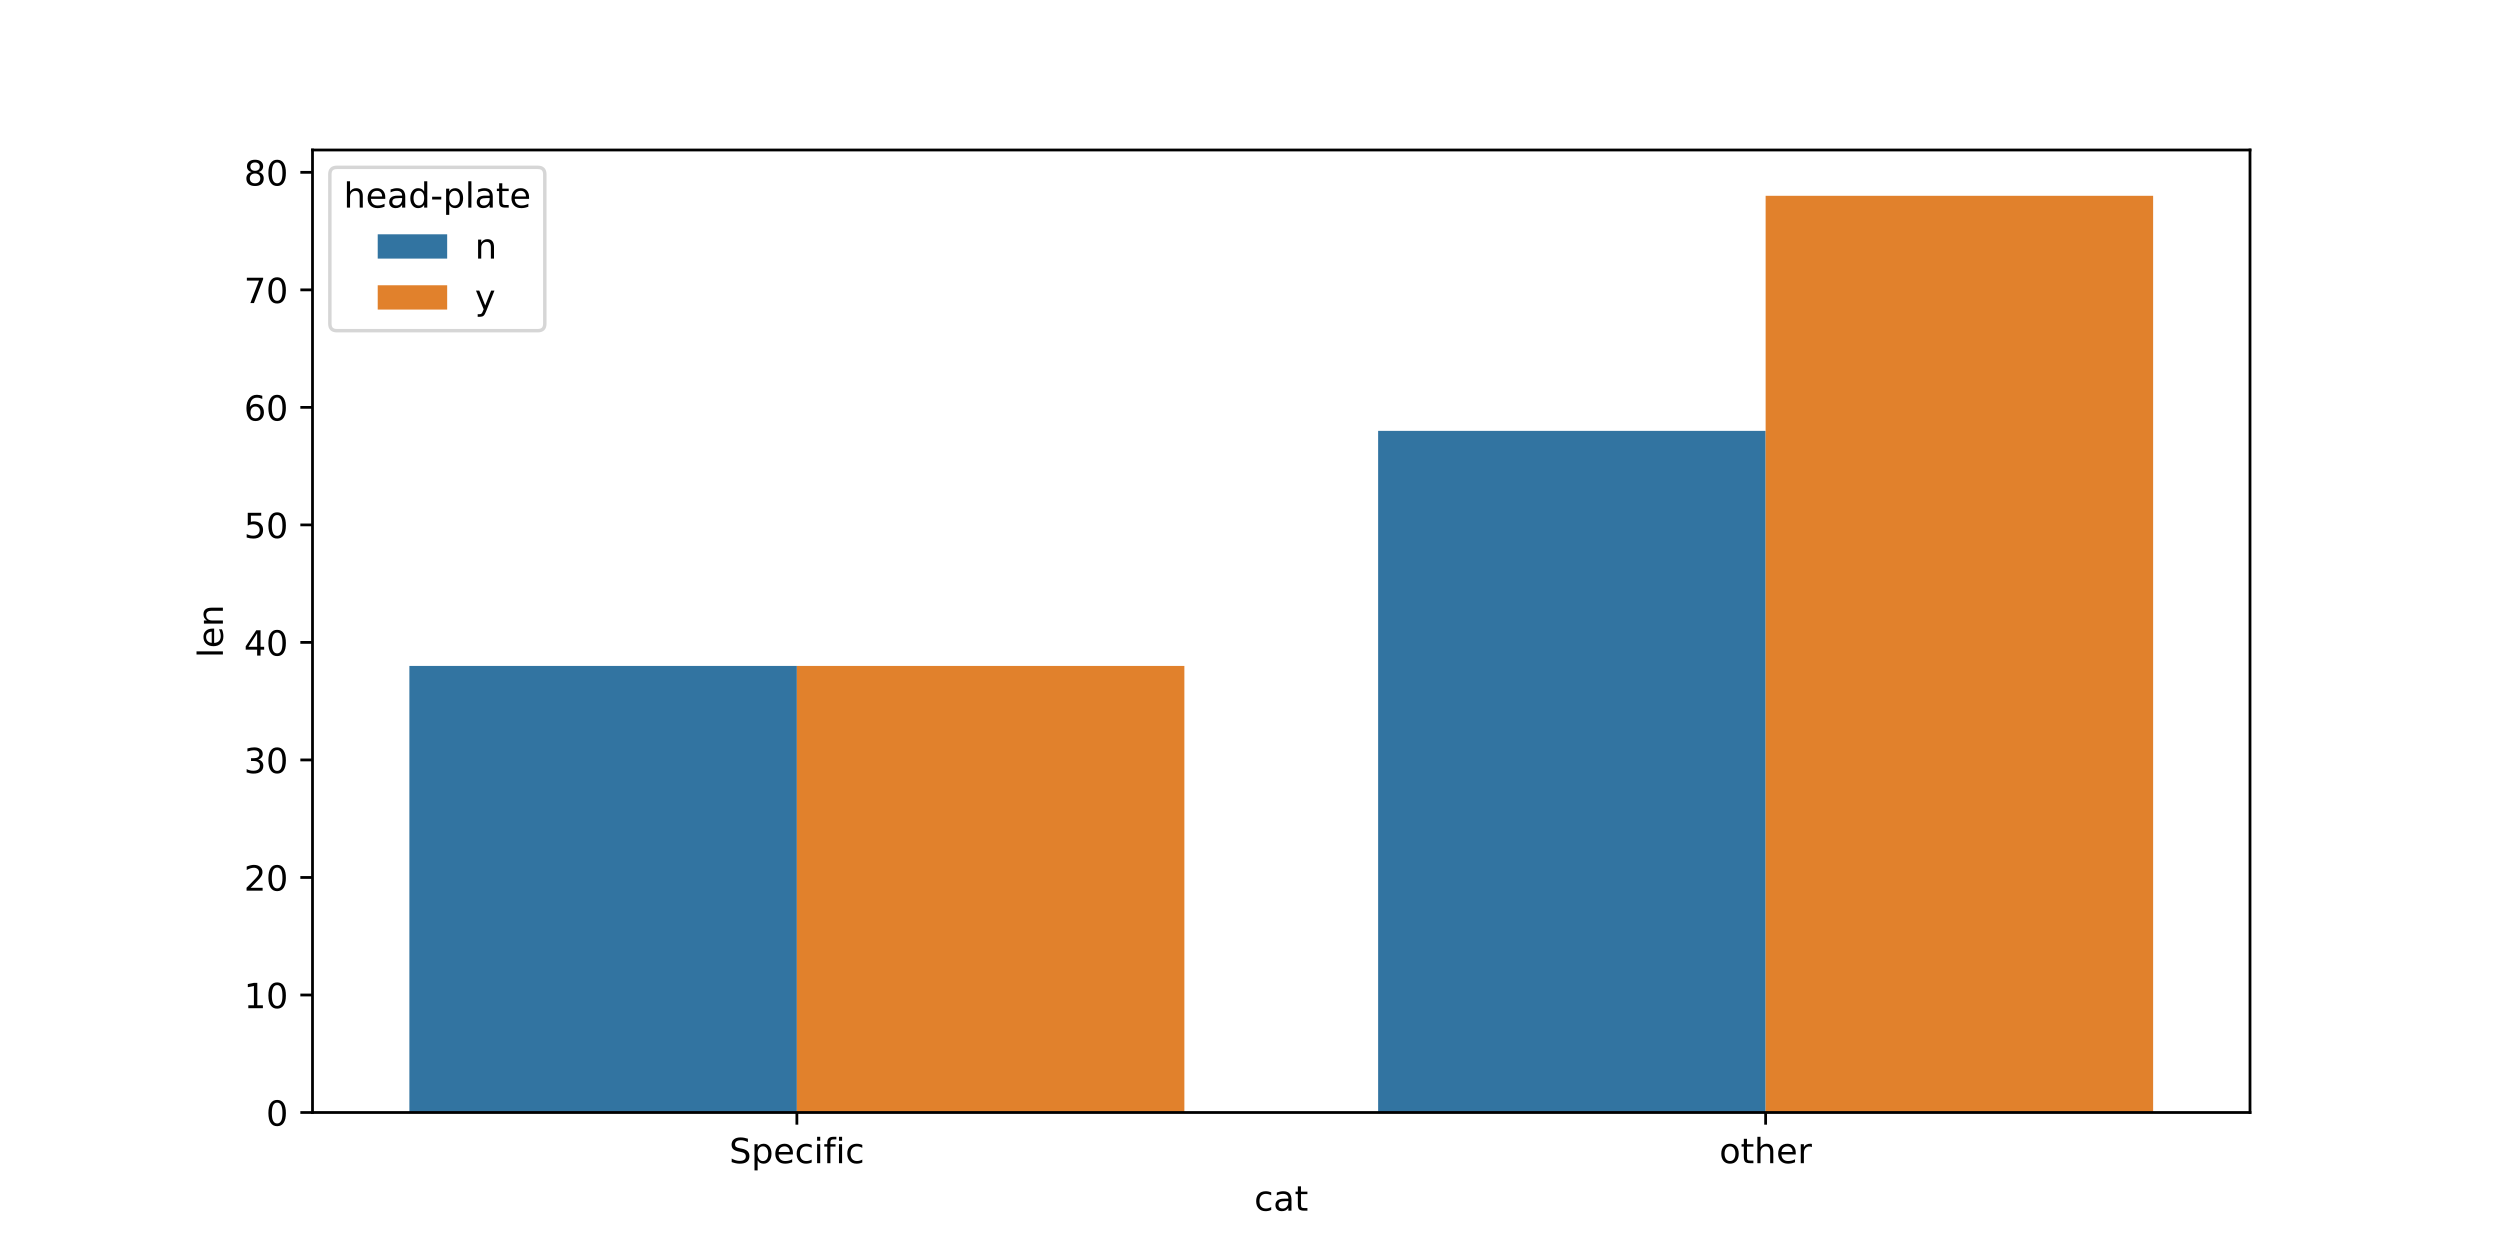
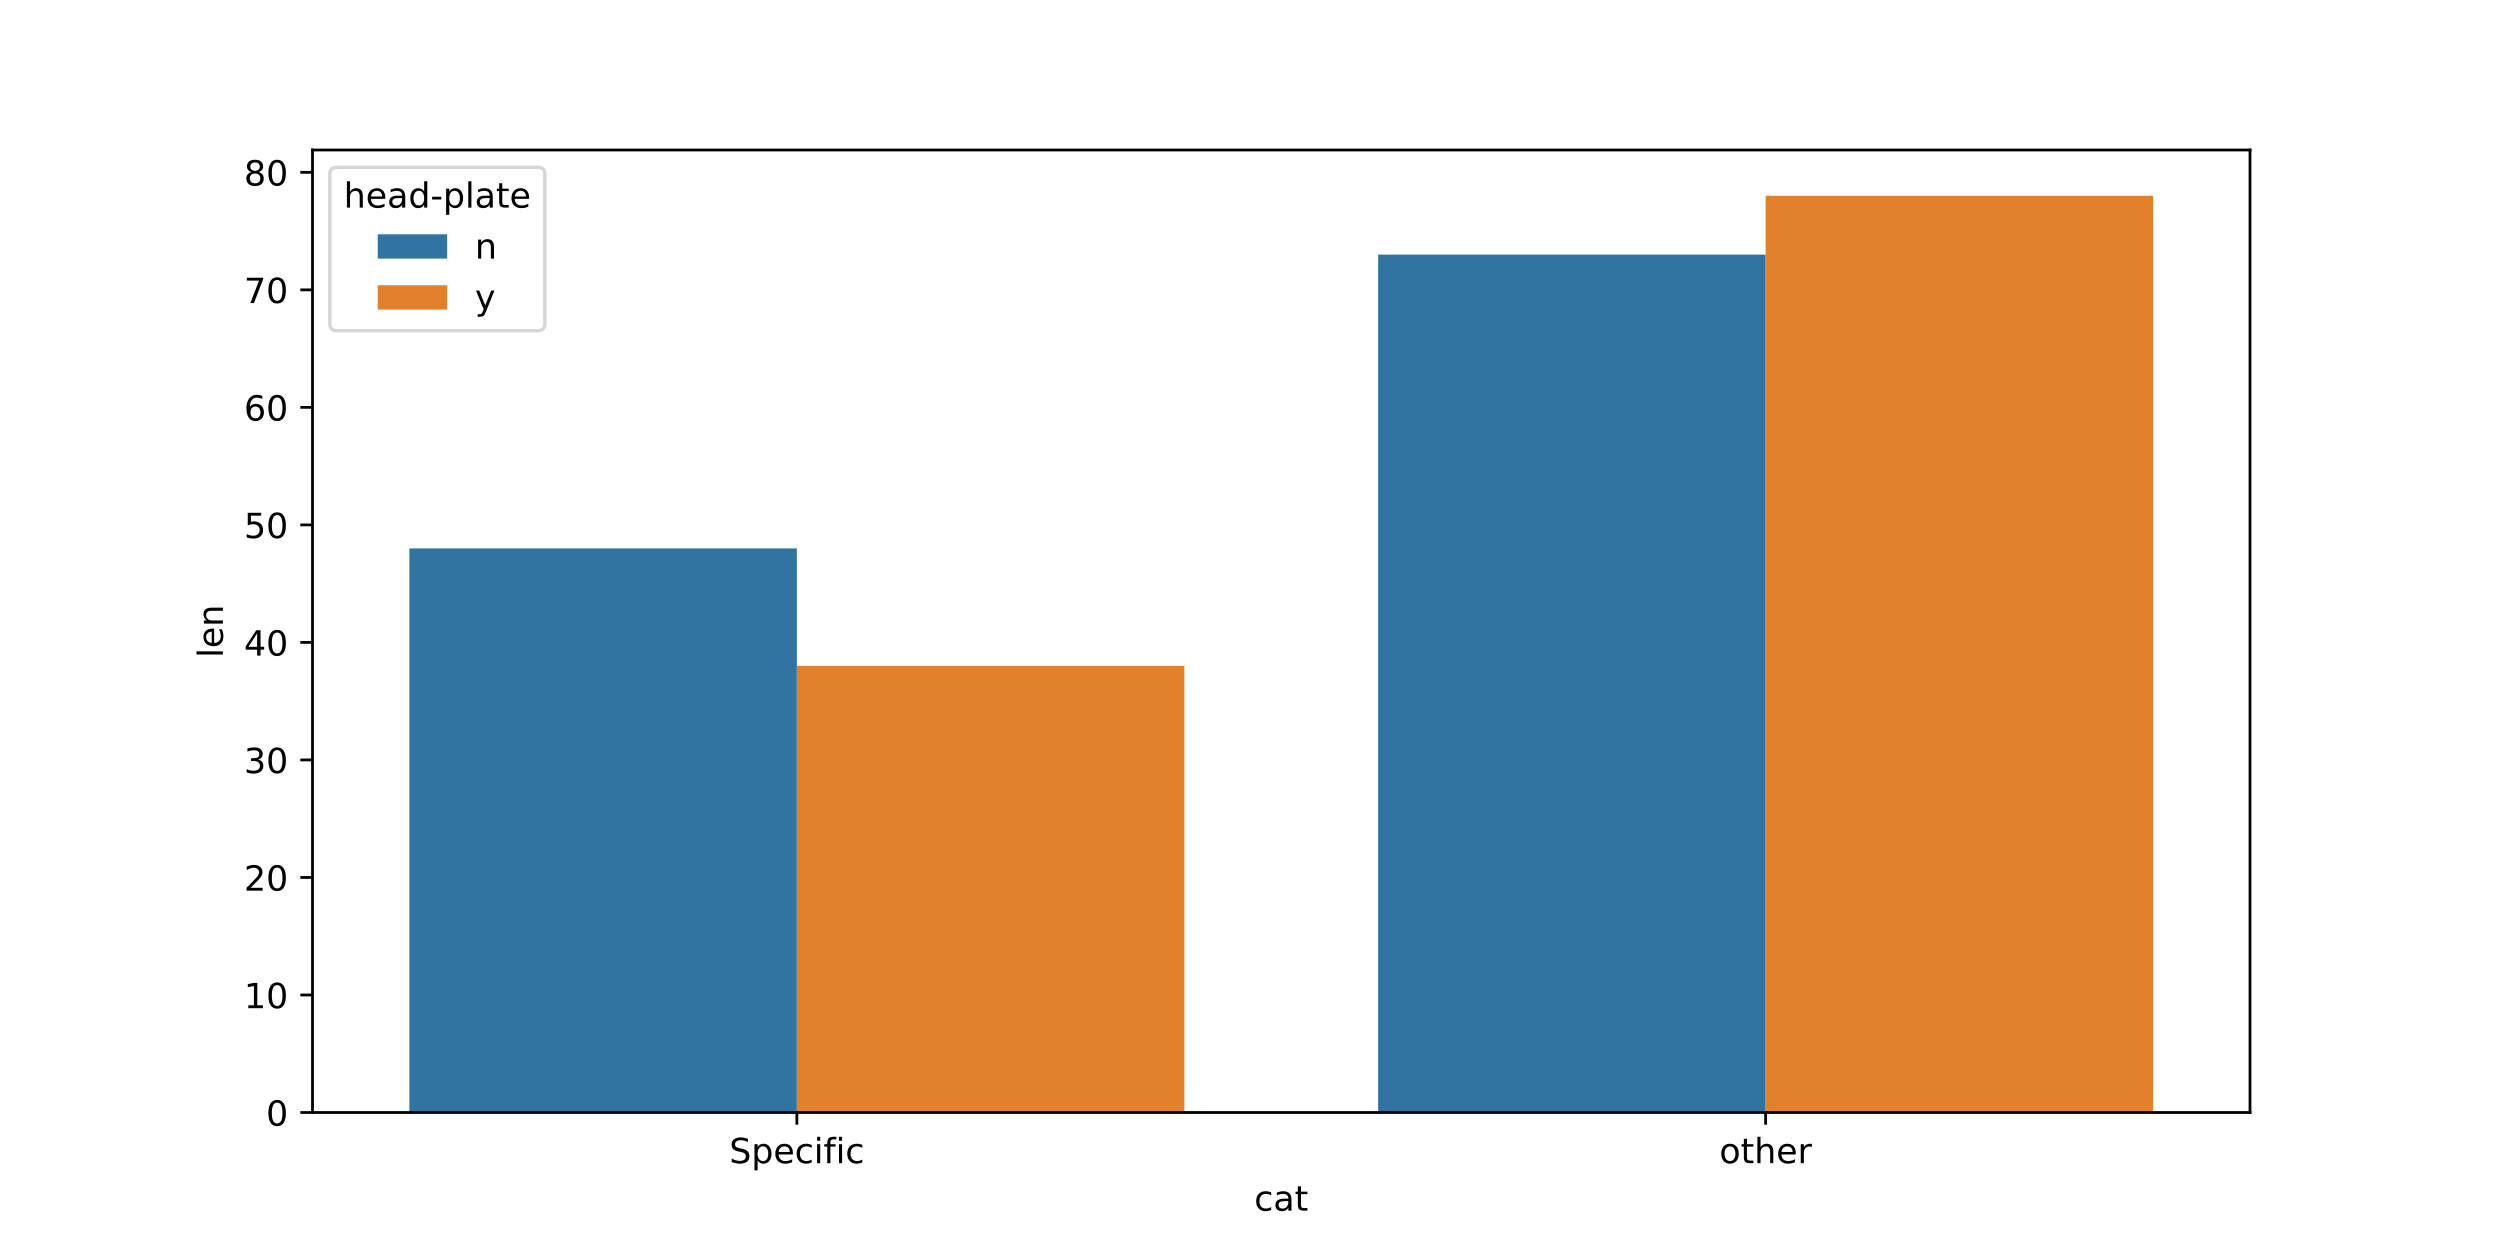
<svg xmlns="http://www.w3.org/2000/svg" xmlns:xlink="http://www.w3.org/1999/xlink" width="720pt" height="360pt" viewBox="0 0 720 360" version="1.1">
  <defs>
    <style type="text/css">*{stroke-linejoin: round; stroke-linecap: butt}</style>
  </defs>
  <g id="figure_1">
    <g id="patch_1">
      <path d="M 0 360  L 720 360  L 720 0  L 0 0  z " style="fill: #ffffff" />
    </g>
    <g id="axes_1">
      <g id="patch_2">
        <path d="M 90 320.4  L 648 320.4  L 648 43.2  L 90 43.2  z " style="fill: #ffffff" />
      </g>
      <g id="patch_3">
-         <path d="M 117.9 320.4  L 229.5 320.4  L 229.5 191.785  L 117.9 191.785  z " clip-path="url(#pe1534ca876)" style="fill: #3274a1" />
+         <path d="M 117.9 320.4  L 229.5 320.4  L 229.5 157.938  L 117.9 157.938  z " clip-path="url(#pf9602c323c)" style="fill: #3274a1" />
      </g>
      <g id="patch_4">
-         <path d="M 396.9 320.4  L 508.5 320.4  L 508.5 124.092  L 396.9 124.092  z " clip-path="url(#pe1534ca876)" style="fill: #3274a1" />
+         <path d="M 396.9 320.4  L 508.5 320.4  L 508.5 73.323  L 396.9 73.323  z " clip-path="url(#pf9602c323c)" style="fill: #3274a1" />
      </g>
      <g id="patch_5">
-         <path d="M 229.5 320.4  L 341.1 320.4  L 341.1 191.785  L 229.5 191.785  z " clip-path="url(#pe1534ca876)" style="fill: #e1812c" />
+         <path d="M 229.5 320.4  L 341.1 320.4  L 341.1 191.785  L 229.5 191.785  z " clip-path="url(#pf9602c323c)" style="fill: #e1812c" />
      </g>
      <g id="patch_6">
-         <path d="M 508.5 320.4  L 620.1 320.4  L 620.1 56.4  L 508.5 56.4  z " clip-path="url(#pe1534ca876)" style="fill: #e1812c" />
+         <path d="M 508.5 320.4  L 620.1 320.4  L 620.1 56.4  L 508.5 56.4  z " clip-path="url(#pf9602c323c)" style="fill: #e1812c" />
      </g>
      <g id="patch_7">
-         <path d="M 229.5 320.4  L 229.5 320.4  L 229.5 320.4  L 229.5 320.4  z " clip-path="url(#pe1534ca876)" style="fill: #3274a1" />
+         <path d="M 229.5 320.4  L 229.5 320.4  L 229.5 320.4  L 229.5 320.4  z " clip-path="url(#pf9602c323c)" style="fill: #3274a1" />
      </g>
      <g id="patch_8">
-         <path d="M 229.5 320.4  L 229.5 320.4  L 229.5 320.4  L 229.5 320.4  z " clip-path="url(#pe1534ca876)" style="fill: #e1812c" />
+         <path d="M 229.5 320.4  L 229.5 320.4  L 229.5 320.4  L 229.5 320.4  z " clip-path="url(#pf9602c323c)" style="fill: #e1812c" />
      </g>
      <g id="matplotlib.axis_1">
        <g id="xtick_1">
          <g id="line2d_1">
            <defs>
-               <path id="m76956d4268" d="M 0 0  L 0 3.5  " style="stroke: #000000; stroke-width: 0.8" />
-             </defs>
-             <g>
-               <use xlink:href="#m76956d4268" x="229.5" y="320.4" style="stroke: #000000; stroke-width: 0.8" />
+               <path id="m3450527757" d="M 0 0  L 0 3.5  " style="stroke: #000000; stroke-width: 0.8" />
+             </defs>
+             <g>
+               <use xlink:href="#m3450527757" x="229.5" y="320.4" style="stroke: #000000; stroke-width: 0.8" />
            </g>
          </g>
          <g id="text_1">
            <g transform="translate(210.0383 334.9984) scale(0.1 -0.1)">
              <defs>
                <path id="DejaVuSans-53" d="M 3425 4513  L 3425 3897  Q 3066 4069 2747 4153  Q 2428 4238 2131 4238  Q 1616 4238 1336 4038  Q 1056 3838 1056 3469  Q 1056 3159 1242 3001  Q 1428 2844 1947 2747  L 2328 2669  Q 3034 2534 3370 2195  Q 3706 1856 3706 1288  Q 3706 609 3251 259  Q 2797 -91 1919 -91  Q 1588 -91 1214 -16  Q 841 59 441 206  L 441 856  Q 825 641 1194 531  Q 1563 422 1919 422  Q 2459 422 2753 634  Q 3047 847 3047 1241  Q 3047 1584 2836 1778  Q 2625 1972 2144 2069  L 1759 2144  Q 1053 2284 737 2584  Q 422 2884 422 3419  Q 422 4038 858 4394  Q 1294 4750 2059 4750  Q 2388 4750 2728 4690  Q 3069 4631 3425 4513  z " transform="scale(0.015625)" />
                <path id="DejaVuSans-70" d="M 1159 525  L 1159 -1331  L 581 -1331  L 581 3500  L 1159 3500  L 1159 2969  Q 1341 3281 1617 3432  Q 1894 3584 2278 3584  Q 2916 3584 3314 3078  Q 3713 2572 3713 1747  Q 3713 922 3314 415  Q 2916 -91 2278 -91  Q 1894 -91 1617 61  Q 1341 213 1159 525  z M 3116 1747  Q 3116 2381 2855 2742  Q 2594 3103 2138 3103  Q 1681 3103 1420 2742  Q 1159 2381 1159 1747  Q 1159 1113 1420 752  Q 1681 391 2138 391  Q 2594 391 2855 752  Q 3116 1113 3116 1747  z " transform="scale(0.015625)" />
                <path id="DejaVuSans-65" d="M 3597 1894  L 3597 1613  L 953 1613  Q 991 1019 1311 708  Q 1631 397 2203 397  Q 2534 397 2845 478  Q 3156 559 3463 722  L 3463 178  Q 3153 47 2828 -22  Q 2503 -91 2169 -91  Q 1331 -91 842 396  Q 353 884 353 1716  Q 353 2575 817 3079  Q 1281 3584 2069 3584  Q 2775 3584 3186 3129  Q 3597 2675 3597 1894  z M 3022 2063  Q 3016 2534 2758 2815  Q 2500 3097 2075 3097  Q 1594 3097 1305 2825  Q 1016 2553 972 2059  L 3022 2063  z " transform="scale(0.015625)" />
                <path id="DejaVuSans-63" d="M 3122 3366  L 3122 2828  Q 2878 2963 2633 3030  Q 2388 3097 2138 3097  Q 1578 3097 1268 2742  Q 959 2388 959 1747  Q 959 1106 1268 751  Q 1578 397 2138 397  Q 2388 397 2633 464  Q 2878 531 3122 666  L 3122 134  Q 2881 22 2623 -34  Q 2366 -91 2075 -91  Q 1284 -91 818 406  Q 353 903 353 1747  Q 353 2603 823 3093  Q 1294 3584 2113 3584  Q 2378 3584 2631 3529  Q 2884 3475 3122 3366  z " transform="scale(0.015625)" />
                <path id="DejaVuSans-69" d="M 603 3500  L 1178 3500  L 1178 0  L 603 0  L 603 3500  z M 603 4863  L 1178 4863  L 1178 4134  L 603 4134  L 603 4863  z " transform="scale(0.015625)" />
                <path id="DejaVuSans-66" d="M 2375 4863  L 2375 4384  L 1825 4384  Q 1516 4384 1395 4259  Q 1275 4134 1275 3809  L 1275 3500  L 2222 3500  L 2222 3053  L 1275 3053  L 1275 0  L 697 0  L 697 3053  L 147 3053  L 147 3500  L 697 3500  L 697 3744  Q 697 4328 969 4595  Q 1241 4863 1831 4863  L 2375 4863  z " transform="scale(0.015625)" />
              </defs>
              <use xlink:href="#DejaVuSans-53" />
              <use xlink:href="#DejaVuSans-70" transform="translate(63.47656 0)" />
              <use xlink:href="#DejaVuSans-65" transform="translate(126.9531 0)" />
              <use xlink:href="#DejaVuSans-63" transform="translate(188.4766 0)" />
              <use xlink:href="#DejaVuSans-69" transform="translate(243.457 0)" />
              <use xlink:href="#DejaVuSans-66" transform="translate(271.2402 0)" />
              <use xlink:href="#DejaVuSans-69" transform="translate(306.4453 0)" />
              <use xlink:href="#DejaVuSans-63" transform="translate(334.2285 0)" />
            </g>
          </g>
        </g>
        <g id="xtick_2">
          <g id="line2d_2">
            <g>
-               <use xlink:href="#m76956d4268" x="508.5" y="320.4" style="stroke: #000000; stroke-width: 0.8" />
+               <use xlink:href="#m3450527757" x="508.5" y="320.4" style="stroke: #000000; stroke-width: 0.8" />
            </g>
          </g>
          <g id="text_2">
            <g transform="translate(495.1797 334.9984) scale(0.1 -0.1)">
              <defs>
                <path id="DejaVuSans-6f" d="M 1959 3097  Q 1497 3097 1228 2736  Q 959 2375 959 1747  Q 959 1119 1226 758  Q 1494 397 1959 397  Q 2419 397 2687 759  Q 2956 1122 2956 1747  Q 2956 2369 2687 2733  Q 2419 3097 1959 3097  z M 1959 3584  Q 2709 3584 3137 3096  Q 3566 2609 3566 1747  Q 3566 888 3137 398  Q 2709 -91 1959 -91  Q 1206 -91 779 398  Q 353 888 353 1747  Q 353 2609 779 3096  Q 1206 3584 1959 3584  z " transform="scale(0.015625)" />
                <path id="DejaVuSans-74" d="M 1172 4494  L 1172 3500  L 2356 3500  L 2356 3053  L 1172 3053  L 1172 1153  Q 1172 725 1289 603  Q 1406 481 1766 481  L 2356 481  L 2356 0  L 1766 0  Q 1100 0 847 248  Q 594 497 594 1153  L 594 3053  L 172 3053  L 172 3500  L 594 3500  L 594 4494  L 1172 4494  z " transform="scale(0.015625)" />
                <path id="DejaVuSans-68" d="M 3513 2113  L 3513 0  L 2938 0  L 2938 2094  Q 2938 2591 2744 2837  Q 2550 3084 2163 3084  Q 1697 3084 1428 2787  Q 1159 2491 1159 1978  L 1159 0  L 581 0  L 581 4863  L 1159 4863  L 1159 2956  Q 1366 3272 1645 3428  Q 1925 3584 2291 3584  Q 2894 3584 3203 3211  Q 3513 2838 3513 2113  z " transform="scale(0.015625)" />
                <path id="DejaVuSans-72" d="M 2631 2963  Q 2534 3019 2420 3045  Q 2306 3072 2169 3072  Q 1681 3072 1420 2755  Q 1159 2438 1159 1844  L 1159 0  L 581 0  L 581 3500  L 1159 3500  L 1159 2956  Q 1341 3275 1631 3429  Q 1922 3584 2338 3584  Q 2397 3584 2469 3576  Q 2541 3569 2628 3553  L 2631 2963  z " transform="scale(0.015625)" />
              </defs>
              <use xlink:href="#DejaVuSans-6f" />
              <use xlink:href="#DejaVuSans-74" transform="translate(61.18164 0)" />
              <use xlink:href="#DejaVuSans-68" transform="translate(100.3906 0)" />
              <use xlink:href="#DejaVuSans-65" transform="translate(163.7695 0)" />
              <use xlink:href="#DejaVuSans-72" transform="translate(225.293 0)" />
            </g>
          </g>
        </g>
        <g id="text_3">
          <g transform="translate(361.2266 348.6766) scale(0.1 -0.1)">
            <defs>
              <path id="DejaVuSans-61" d="M 2194 1759  Q 1497 1759 1228 1600  Q 959 1441 959 1056  Q 959 750 1161 570  Q 1363 391 1709 391  Q 2188 391 2477 730  Q 2766 1069 2766 1631  L 2766 1759  L 2194 1759  z M 3341 1997  L 3341 0  L 2766 0  L 2766 531  Q 2569 213 2275 61  Q 1981 -91 1556 -91  Q 1019 -91 701 211  Q 384 513 384 1019  Q 384 1609 779 1909  Q 1175 2209 1959 2209  L 2766 2209  L 2766 2266  Q 2766 2663 2505 2880  Q 2244 3097 1772 3097  Q 1472 3097 1187 3025  Q 903 2953 641 2809  L 641 3341  Q 956 3463 1253 3523  Q 1550 3584 1831 3584  Q 2591 3584 2966 3190  Q 3341 2797 3341 1997  z " transform="scale(0.015625)" />
            </defs>
            <use xlink:href="#DejaVuSans-63" />
            <use xlink:href="#DejaVuSans-61" transform="translate(54.98047 0)" />
            <use xlink:href="#DejaVuSans-74" transform="translate(116.2598 0)" />
          </g>
        </g>
      </g>
      <g id="matplotlib.axis_2">
        <g id="ytick_1">
          <g id="line2d_3">
            <defs>
-               <path id="m7b9cb81e10" d="M 0 0  L -3.5 0  " style="stroke: #000000; stroke-width: 0.8" />
-             </defs>
-             <g>
-               <use xlink:href="#m7b9cb81e10" x="90" y="320.4" style="stroke: #000000; stroke-width: 0.8" />
+               <path id="m851f2362e7" d="M 0 0  L -3.5 0  " style="stroke: #000000; stroke-width: 0.8" />
+             </defs>
+             <g>
+               <use xlink:href="#m851f2362e7" x="90" y="320.4" style="stroke: #000000; stroke-width: 0.8" />
            </g>
          </g>
          <g id="text_4">
            <g transform="translate(76.6375 324.1992) scale(0.1 -0.1)">
              <defs>
                <path id="DejaVuSans-30" d="M 2034 4250  Q 1547 4250 1301 3770  Q 1056 3291 1056 2328  Q 1056 1369 1301 889  Q 1547 409 2034 409  Q 2525 409 2770 889  Q 3016 1369 3016 2328  Q 3016 3291 2770 3770  Q 2525 4250 2034 4250  z M 2034 4750  Q 2819 4750 3233 4129  Q 3647 3509 3647 2328  Q 3647 1150 3233 529  Q 2819 -91 2034 -91  Q 1250 -91 836 529  Q 422 1150 422 2328  Q 422 3509 836 4129  Q 1250 4750 2034 4750  z " transform="scale(0.015625)" />
              </defs>
              <use xlink:href="#DejaVuSans-30" />
            </g>
          </g>
        </g>
        <g id="ytick_2">
          <g id="line2d_4">
            <g>
-               <use xlink:href="#m7b9cb81e10" x="90" y="286.554" style="stroke: #000000; stroke-width: 0.8" />
+               <use xlink:href="#m851f2362e7" x="90" y="286.554" style="stroke: #000000; stroke-width: 0.8" />
            </g>
          </g>
          <g id="text_5">
            <g transform="translate(70.275 290.3531) scale(0.1 -0.1)">
              <defs>
                <path id="DejaVuSans-31" d="M 794 531  L 1825 531  L 1825 4091  L 703 3866  L 703 4441  L 1819 4666  L 2450 4666  L 2450 531  L 3481 531  L 3481 0  L 794 0  L 794 531  z " transform="scale(0.015625)" />
              </defs>
              <use xlink:href="#DejaVuSans-31" />
              <use xlink:href="#DejaVuSans-30" transform="translate(63.62305 0)" />
            </g>
          </g>
        </g>
        <g id="ytick_3">
          <g id="line2d_5">
            <g>
-               <use xlink:href="#m7b9cb81e10" x="90" y="252.708" style="stroke: #000000; stroke-width: 0.8" />
+               <use xlink:href="#m851f2362e7" x="90" y="252.708" style="stroke: #000000; stroke-width: 0.8" />
            </g>
          </g>
          <g id="text_6">
            <g transform="translate(70.275 256.5069) scale(0.1 -0.1)">
              <defs>
                <path id="DejaVuSans-32" d="M 1228 531  L 3431 531  L 3431 0  L 469 0  L 469 531  Q 828 903 1448 1529  Q 2069 2156 2228 2338  Q 2531 2678 2651 2914  Q 2772 3150 2772 3378  Q 2772 3750 2511 3984  Q 2250 4219 1831 4219  Q 1534 4219 1204 4116  Q 875 4013 500 3803  L 500 4441  Q 881 4594 1212 4672  Q 1544 4750 1819 4750  Q 2544 4750 2975 4387  Q 3406 4025 3406 3419  Q 3406 3131 3298 2873  Q 3191 2616 2906 2266  Q 2828 2175 2409 1742  Q 1991 1309 1228 531  z " transform="scale(0.015625)" />
              </defs>
              <use xlink:href="#DejaVuSans-32" />
              <use xlink:href="#DejaVuSans-30" transform="translate(63.62305 0)" />
            </g>
          </g>
        </g>
        <g id="ytick_4">
          <g id="line2d_6">
            <g>
-               <use xlink:href="#m7b9cb81e10" x="90" y="218.862" style="stroke: #000000; stroke-width: 0.8" />
+               <use xlink:href="#m851f2362e7" x="90" y="218.862" style="stroke: #000000; stroke-width: 0.8" />
            </g>
          </g>
          <g id="text_7">
            <g transform="translate(70.275 222.6608) scale(0.1 -0.1)">
              <defs>
                <path id="DejaVuSans-33" d="M 2597 2516  Q 3050 2419 3304 2112  Q 3559 1806 3559 1356  Q 3559 666 3084 287  Q 2609 -91 1734 -91  Q 1441 -91 1130 -33  Q 819 25 488 141  L 488 750  Q 750 597 1062 519  Q 1375 441 1716 441  Q 2309 441 2620 675  Q 2931 909 2931 1356  Q 2931 1769 2642 2001  Q 2353 2234 1838 2234  L 1294 2234  L 1294 2753  L 1863 2753  Q 2328 2753 2575 2939  Q 2822 3125 2822 3475  Q 2822 3834 2567 4026  Q 2313 4219 1838 4219  Q 1578 4219 1281 4162  Q 984 4106 628 3988  L 628 4550  Q 988 4650 1302 4700  Q 1616 4750 1894 4750  Q 2613 4750 3031 4423  Q 3450 4097 3450 3541  Q 3450 3153 3228 2886  Q 3006 2619 2597 2516  z " transform="scale(0.015625)" />
              </defs>
              <use xlink:href="#DejaVuSans-33" />
              <use xlink:href="#DejaVuSans-30" transform="translate(63.62305 0)" />
            </g>
          </g>
        </g>
        <g id="ytick_5">
          <g id="line2d_7">
            <g>
-               <use xlink:href="#m7b9cb81e10" x="90" y="185.015" style="stroke: #000000; stroke-width: 0.8" />
+               <use xlink:href="#m851f2362e7" x="90" y="185.015" style="stroke: #000000; stroke-width: 0.8" />
            </g>
          </g>
          <g id="text_8">
            <g transform="translate(70.275 188.8146) scale(0.1 -0.1)">
              <defs>
                <path id="DejaVuSans-34" d="M 2419 4116  L 825 1625  L 2419 1625  L 2419 4116  z M 2253 4666  L 3047 4666  L 3047 1625  L 3713 1625  L 3713 1100  L 3047 1100  L 3047 0  L 2419 0  L 2419 1100  L 313 1100  L 313 1709  L 2253 4666  z " transform="scale(0.015625)" />
              </defs>
              <use xlink:href="#DejaVuSans-34" />
              <use xlink:href="#DejaVuSans-30" transform="translate(63.62305 0)" />
            </g>
          </g>
        </g>
        <g id="ytick_6">
          <g id="line2d_8">
            <g>
-               <use xlink:href="#m7b9cb81e10" x="90" y="151.169" style="stroke: #000000; stroke-width: 0.8" />
+               <use xlink:href="#m851f2362e7" x="90" y="151.169" style="stroke: #000000; stroke-width: 0.8" />
            </g>
          </g>
          <g id="text_9">
            <g transform="translate(70.275 154.9684) scale(0.1 -0.1)">
              <defs>
                <path id="DejaVuSans-35" d="M 691 4666  L 3169 4666  L 3169 4134  L 1269 4134  L 1269 2991  Q 1406 3038 1543 3061  Q 1681 3084 1819 3084  Q 2600 3084 3056 2656  Q 3513 2228 3513 1497  Q 3513 744 3044 326  Q 2575 -91 1722 -91  Q 1428 -91 1123 -41  Q 819 9 494 109  L 494 744  Q 775 591 1075 516  Q 1375 441 1709 441  Q 2250 441 2565 725  Q 2881 1009 2881 1497  Q 2881 1984 2565 2268  Q 2250 2553 1709 2553  Q 1456 2553 1204 2497  Q 953 2441 691 2322  L 691 4666  z " transform="scale(0.015625)" />
              </defs>
              <use xlink:href="#DejaVuSans-35" />
              <use xlink:href="#DejaVuSans-30" transform="translate(63.62305 0)" />
            </g>
          </g>
        </g>
        <g id="ytick_7">
          <g id="line2d_9">
            <g>
-               <use xlink:href="#m7b9cb81e10" x="90" y="117.323" style="stroke: #000000; stroke-width: 0.8" />
+               <use xlink:href="#m851f2362e7" x="90" y="117.323" style="stroke: #000000; stroke-width: 0.8" />
            </g>
          </g>
          <g id="text_10">
            <g transform="translate(70.275 121.1223) scale(0.1 -0.1)">
              <defs>
                <path id="DejaVuSans-36" d="M 2113 2584  Q 1688 2584 1439 2293  Q 1191 2003 1191 1497  Q 1191 994 1439 701  Q 1688 409 2113 409  Q 2538 409 2786 701  Q 3034 994 3034 1497  Q 3034 2003 2786 2293  Q 2538 2584 2113 2584  z M 3366 4563  L 3366 3988  Q 3128 4100 2886 4159  Q 2644 4219 2406 4219  Q 1781 4219 1451 3797  Q 1122 3375 1075 2522  Q 1259 2794 1537 2939  Q 1816 3084 2150 3084  Q 2853 3084 3261 2657  Q 3669 2231 3669 1497  Q 3669 778 3244 343  Q 2819 -91 2113 -91  Q 1303 -91 875 529  Q 447 1150 447 2328  Q 447 3434 972 4092  Q 1497 4750 2381 4750  Q 2619 4750 2861 4703  Q 3103 4656 3366 4563  z " transform="scale(0.015625)" />
              </defs>
              <use xlink:href="#DejaVuSans-36" />
              <use xlink:href="#DejaVuSans-30" transform="translate(63.62305 0)" />
            </g>
          </g>
        </g>
        <g id="ytick_8">
          <g id="line2d_10">
            <g>
-               <use xlink:href="#m7b9cb81e10" x="90" y="83.477" style="stroke: #000000; stroke-width: 0.8" />
+               <use xlink:href="#m851f2362e7" x="90" y="83.477" style="stroke: #000000; stroke-width: 0.8" />
            </g>
          </g>
          <g id="text_11">
            <g transform="translate(70.275 87.27614) scale(0.1 -0.1)">
              <defs>
                <path id="DejaVuSans-37" d="M 525 4666  L 3525 4666  L 3525 4397  L 1831 0  L 1172 0  L 2766 4134  L 525 4134  L 525 4666  z " transform="scale(0.015625)" />
              </defs>
              <use xlink:href="#DejaVuSans-37" />
              <use xlink:href="#DejaVuSans-30" transform="translate(63.62305 0)" />
            </g>
          </g>
        </g>
        <g id="ytick_9">
          <g id="line2d_11">
            <g>
-               <use xlink:href="#m7b9cb81e10" x="90" y="49.631" style="stroke: #000000; stroke-width: 0.8" />
+               <use xlink:href="#m851f2362e7" x="90" y="49.631" style="stroke: #000000; stroke-width: 0.8" />
            </g>
          </g>
          <g id="text_12">
            <g transform="translate(70.275 53.42999) scale(0.1 -0.1)">
              <defs>
                <path id="DejaVuSans-38" d="M 2034 2216  Q 1584 2216 1326 1975  Q 1069 1734 1069 1313  Q 1069 891 1326 650  Q 1584 409 2034 409  Q 2484 409 2743 651  Q 3003 894 3003 1313  Q 3003 1734 2745 1975  Q 2488 2216 2034 2216  z M 1403 2484  Q 997 2584 770 2862  Q 544 3141 544 3541  Q 544 4100 942 4425  Q 1341 4750 2034 4750  Q 2731 4750 3128 4425  Q 3525 4100 3525 3541  Q 3525 3141 3298 2862  Q 3072 2584 2669 2484  Q 3125 2378 3379 2068  Q 3634 1759 3634 1313  Q 3634 634 3220 271  Q 2806 -91 2034 -91  Q 1263 -91 848 271  Q 434 634 434 1313  Q 434 1759 690 2068  Q 947 2378 1403 2484  z M 1172 3481  Q 1172 3119 1398 2916  Q 1625 2713 2034 2713  Q 2441 2713 2670 2916  Q 2900 3119 2900 3481  Q 2900 3844 2670 4047  Q 2441 4250 2034 4250  Q 1625 4250 1398 4047  Q 1172 3844 1172 3481  z " transform="scale(0.015625)" />
              </defs>
              <use xlink:href="#DejaVuSans-38" />
              <use xlink:href="#DejaVuSans-30" transform="translate(63.62305 0)" />
            </g>
          </g>
        </g>
        <g id="text_13">
          <g transform="translate(64.19531 189.4344) rotate(-90) scale(0.1 -0.1)">
            <defs>
              <path id="DejaVuSans-6c" d="M 603 4863  L 1178 4863  L 1178 0  L 603 0  L 603 4863  z " transform="scale(0.015625)" />
              <path id="DejaVuSans-6e" d="M 3513 2113  L 3513 0  L 2938 0  L 2938 2094  Q 2938 2591 2744 2837  Q 2550 3084 2163 3084  Q 1697 3084 1428 2787  Q 1159 2491 1159 1978  L 1159 0  L 581 0  L 581 3500  L 1159 3500  L 1159 2956  Q 1366 3272 1645 3428  Q 1925 3584 2291 3584  Q 2894 3584 3203 3211  Q 3513 2838 3513 2113  z " transform="scale(0.015625)" />
            </defs>
            <use xlink:href="#DejaVuSans-6c" />
            <use xlink:href="#DejaVuSans-65" transform="translate(27.7832 0)" />
            <use xlink:href="#DejaVuSans-6e" transform="translate(89.30664 0)" />
          </g>
        </g>
      </g>
      <g id="line2d_12">
-         <path clip-path="url(#pe1534ca876)" style="fill: none; stroke: #424242; stroke-width: 2.25; stroke-linecap: square" />
+         <path clip-path="url(#pf9602c323c)" style="fill: none; stroke: #424242; stroke-width: 2.25; stroke-linecap: square" />
      </g>
      <g id="line2d_13">
-         <path clip-path="url(#pe1534ca876)" style="fill: none; stroke: #424242; stroke-width: 2.25; stroke-linecap: square" />
+         <path clip-path="url(#pf9602c323c)" style="fill: none; stroke: #424242; stroke-width: 2.25; stroke-linecap: square" />
      </g>
      <g id="line2d_14">
-         <path clip-path="url(#pe1534ca876)" style="fill: none; stroke: #424242; stroke-width: 2.25; stroke-linecap: square" />
+         <path clip-path="url(#pf9602c323c)" style="fill: none; stroke: #424242; stroke-width: 2.25; stroke-linecap: square" />
      </g>
      <g id="line2d_15">
-         <path clip-path="url(#pe1534ca876)" style="fill: none; stroke: #424242; stroke-width: 2.25; stroke-linecap: square" />
+         <path clip-path="url(#pf9602c323c)" style="fill: none; stroke: #424242; stroke-width: 2.25; stroke-linecap: square" />
      </g>
      <g id="patch_9">
        <path d="M 90 320.4  L 90 43.2  " style="fill: none; stroke: #000000; stroke-width: 0.8; stroke-linejoin: miter; stroke-linecap: square" />
      </g>
      <g id="patch_10">
        <path d="M 648 320.4  L 648 43.2  " style="fill: none; stroke: #000000; stroke-width: 0.8; stroke-linejoin: miter; stroke-linecap: square" />
      </g>
      <g id="patch_11">
        <path d="M 90 320.4  L 648 320.4  " style="fill: none; stroke: #000000; stroke-width: 0.8; stroke-linejoin: miter; stroke-linecap: square" />
      </g>
      <g id="patch_12">
        <path d="M 90 43.2  L 648 43.2  " style="fill: none; stroke: #000000; stroke-width: 0.8; stroke-linejoin: miter; stroke-linecap: square" />
      </g>
      <g id="legend_1">
        <g id="patch_13">
          <path d="M 97 95.234  L 154.903 95.234  Q 156.903 95.234 156.903 93.234  L 156.903 50.2  Q 156.903 48.2 154.903 48.2  L 97 48.2  Q 95 48.2 95 50.2  L 95 93.234  Q 95 95.234 97 95.234  z " style="fill: #ffffff; opacity: 0.8; stroke: #cccccc; stroke-linejoin: miter" />
        </g>
        <g id="text_14">
          <g transform="translate(99 59.79844) scale(0.1 -0.1)">
            <defs>
              <path id="DejaVuSans-64" d="M 2906 2969  L 2906 4863  L 3481 4863  L 3481 0  L 2906 0  L 2906 525  Q 2725 213 2448 61  Q 2172 -91 1784 -91  Q 1150 -91 751 415  Q 353 922 353 1747  Q 353 2572 751 3078  Q 1150 3584 1784 3584  Q 2172 3584 2448 3432  Q 2725 3281 2906 2969  z M 947 1747  Q 947 1113 1208 752  Q 1469 391 1925 391  Q 2381 391 2643 752  Q 2906 1113 2906 1747  Q 2906 2381 2643 2742  Q 2381 3103 1925 3103  Q 1469 3103 1208 2742  Q 947 2381 947 1747  z " transform="scale(0.015625)" />
              <path id="DejaVuSans-2d" d="M 313 2009  L 1997 2009  L 1997 1497  L 313 1497  L 313 2009  z " transform="scale(0.015625)" />
            </defs>
            <use xlink:href="#DejaVuSans-68" />
            <use xlink:href="#DejaVuSans-65" transform="translate(63.37891 0)" />
            <use xlink:href="#DejaVuSans-61" transform="translate(124.9023 0)" />
            <use xlink:href="#DejaVuSans-64" transform="translate(186.1816 0)" />
            <use xlink:href="#DejaVuSans-2d" transform="translate(249.6582 0)" />
            <use xlink:href="#DejaVuSans-70" transform="translate(285.7422 0)" />
            <use xlink:href="#DejaVuSans-6c" transform="translate(349.2188 0)" />
            <use xlink:href="#DejaVuSans-61" transform="translate(377.002 0)" />
            <use xlink:href="#DejaVuSans-74" transform="translate(438.2812 0)" />
            <use xlink:href="#DejaVuSans-65" transform="translate(477.4902 0)" />
          </g>
        </g>
        <g id="patch_14">
          <path d="M 108.783 74.477  L 128.783 74.477  L 128.783 67.477  L 108.783 67.477  z " style="fill: #3274a1" />
        </g>
        <g id="text_15">
          <g transform="translate(136.7828 74.47656) scale(0.1 -0.1)">
            <use xlink:href="#DejaVuSans-6e" />
          </g>
        </g>
        <g id="patch_15">
          <path d="M 108.783 89.155  L 128.783 89.155  L 128.783 82.155  L 108.783 82.155  z " style="fill: #e1812c" />
        </g>
        <g id="text_16">
          <g transform="translate(136.7828 89.15469) scale(0.1 -0.1)">
            <defs>
              <path id="DejaVuSans-79" d="M 2059 -325  Q 1816 -950 1584 -1140  Q 1353 -1331 966 -1331  L 506 -1331  L 506 -850  L 844 -850  Q 1081 -850 1212 -737  Q 1344 -625 1503 -206  L 1606 56  L 191 3500  L 800 3500  L 1894 763  L 2988 3500  L 3597 3500  L 2059 -325  z " transform="scale(0.015625)" />
            </defs>
            <use xlink:href="#DejaVuSans-79" />
          </g>
        </g>
      </g>
    </g>
  </g>
  <defs>
-     <clipPath id="pe1534ca876">
+     <clipPath id="pf9602c323c">
      <rect x="90" y="43.2" width="558" height="277.2" />
    </clipPath>
  </defs>
</svg>
